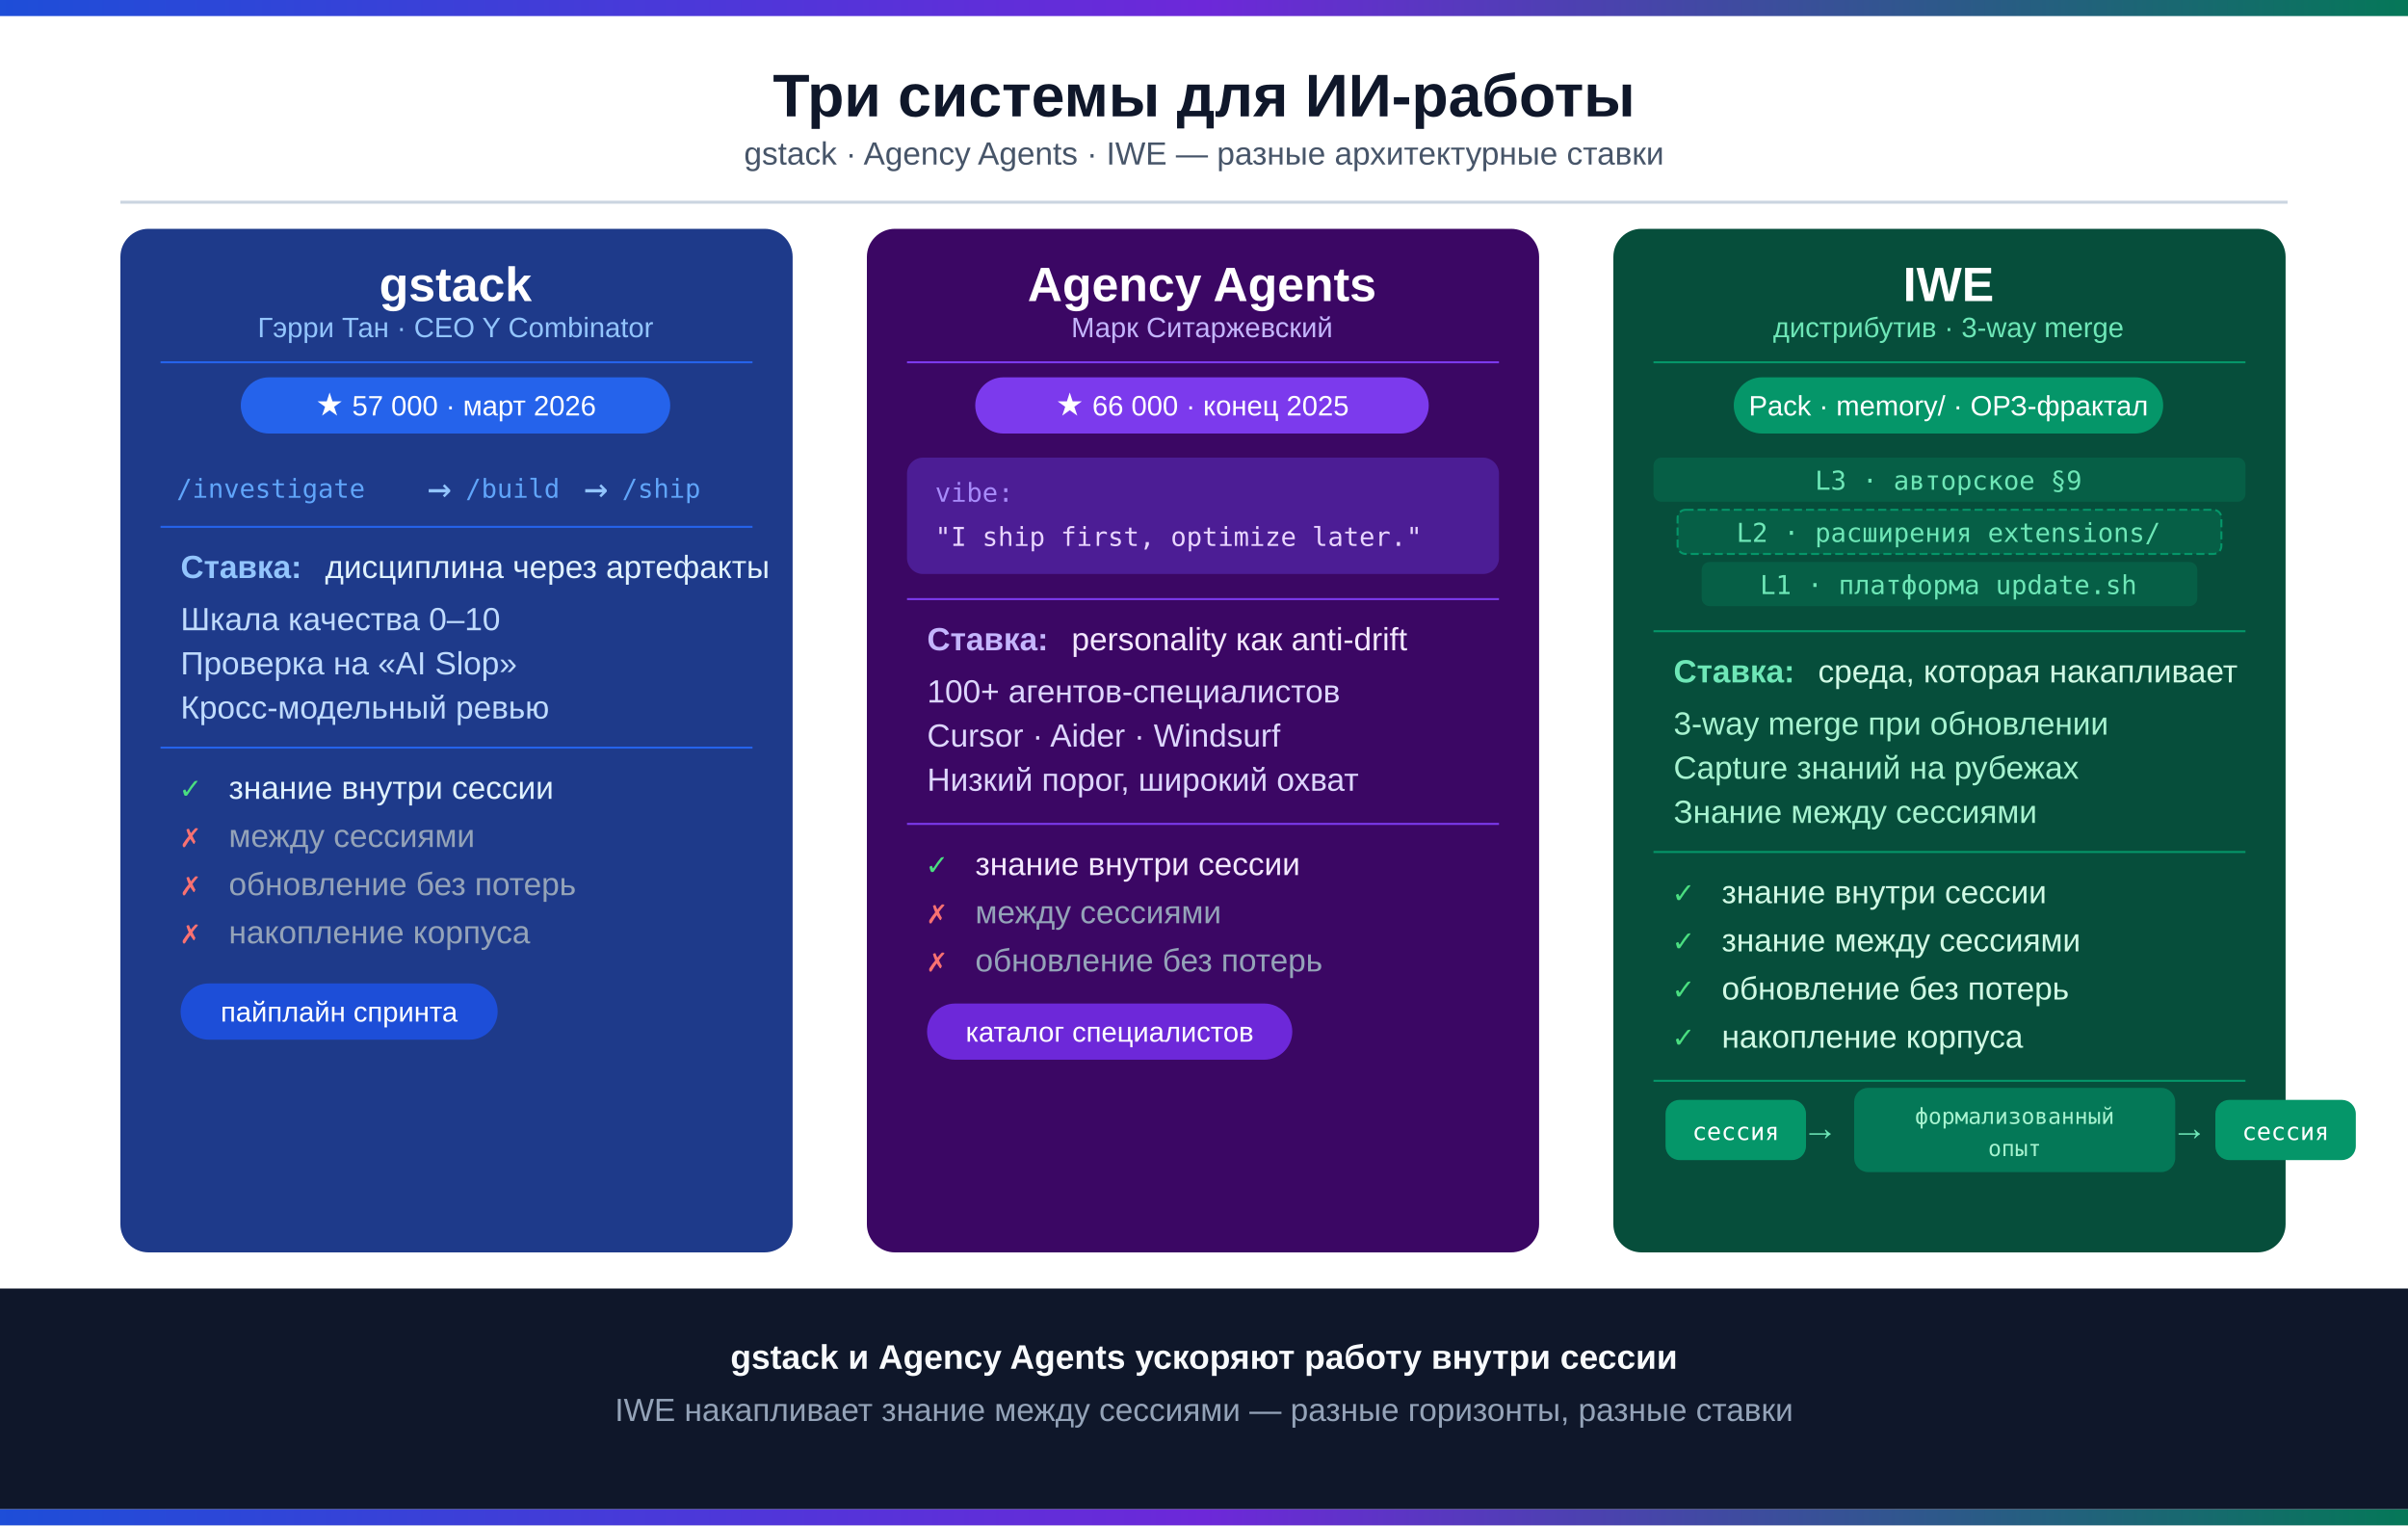
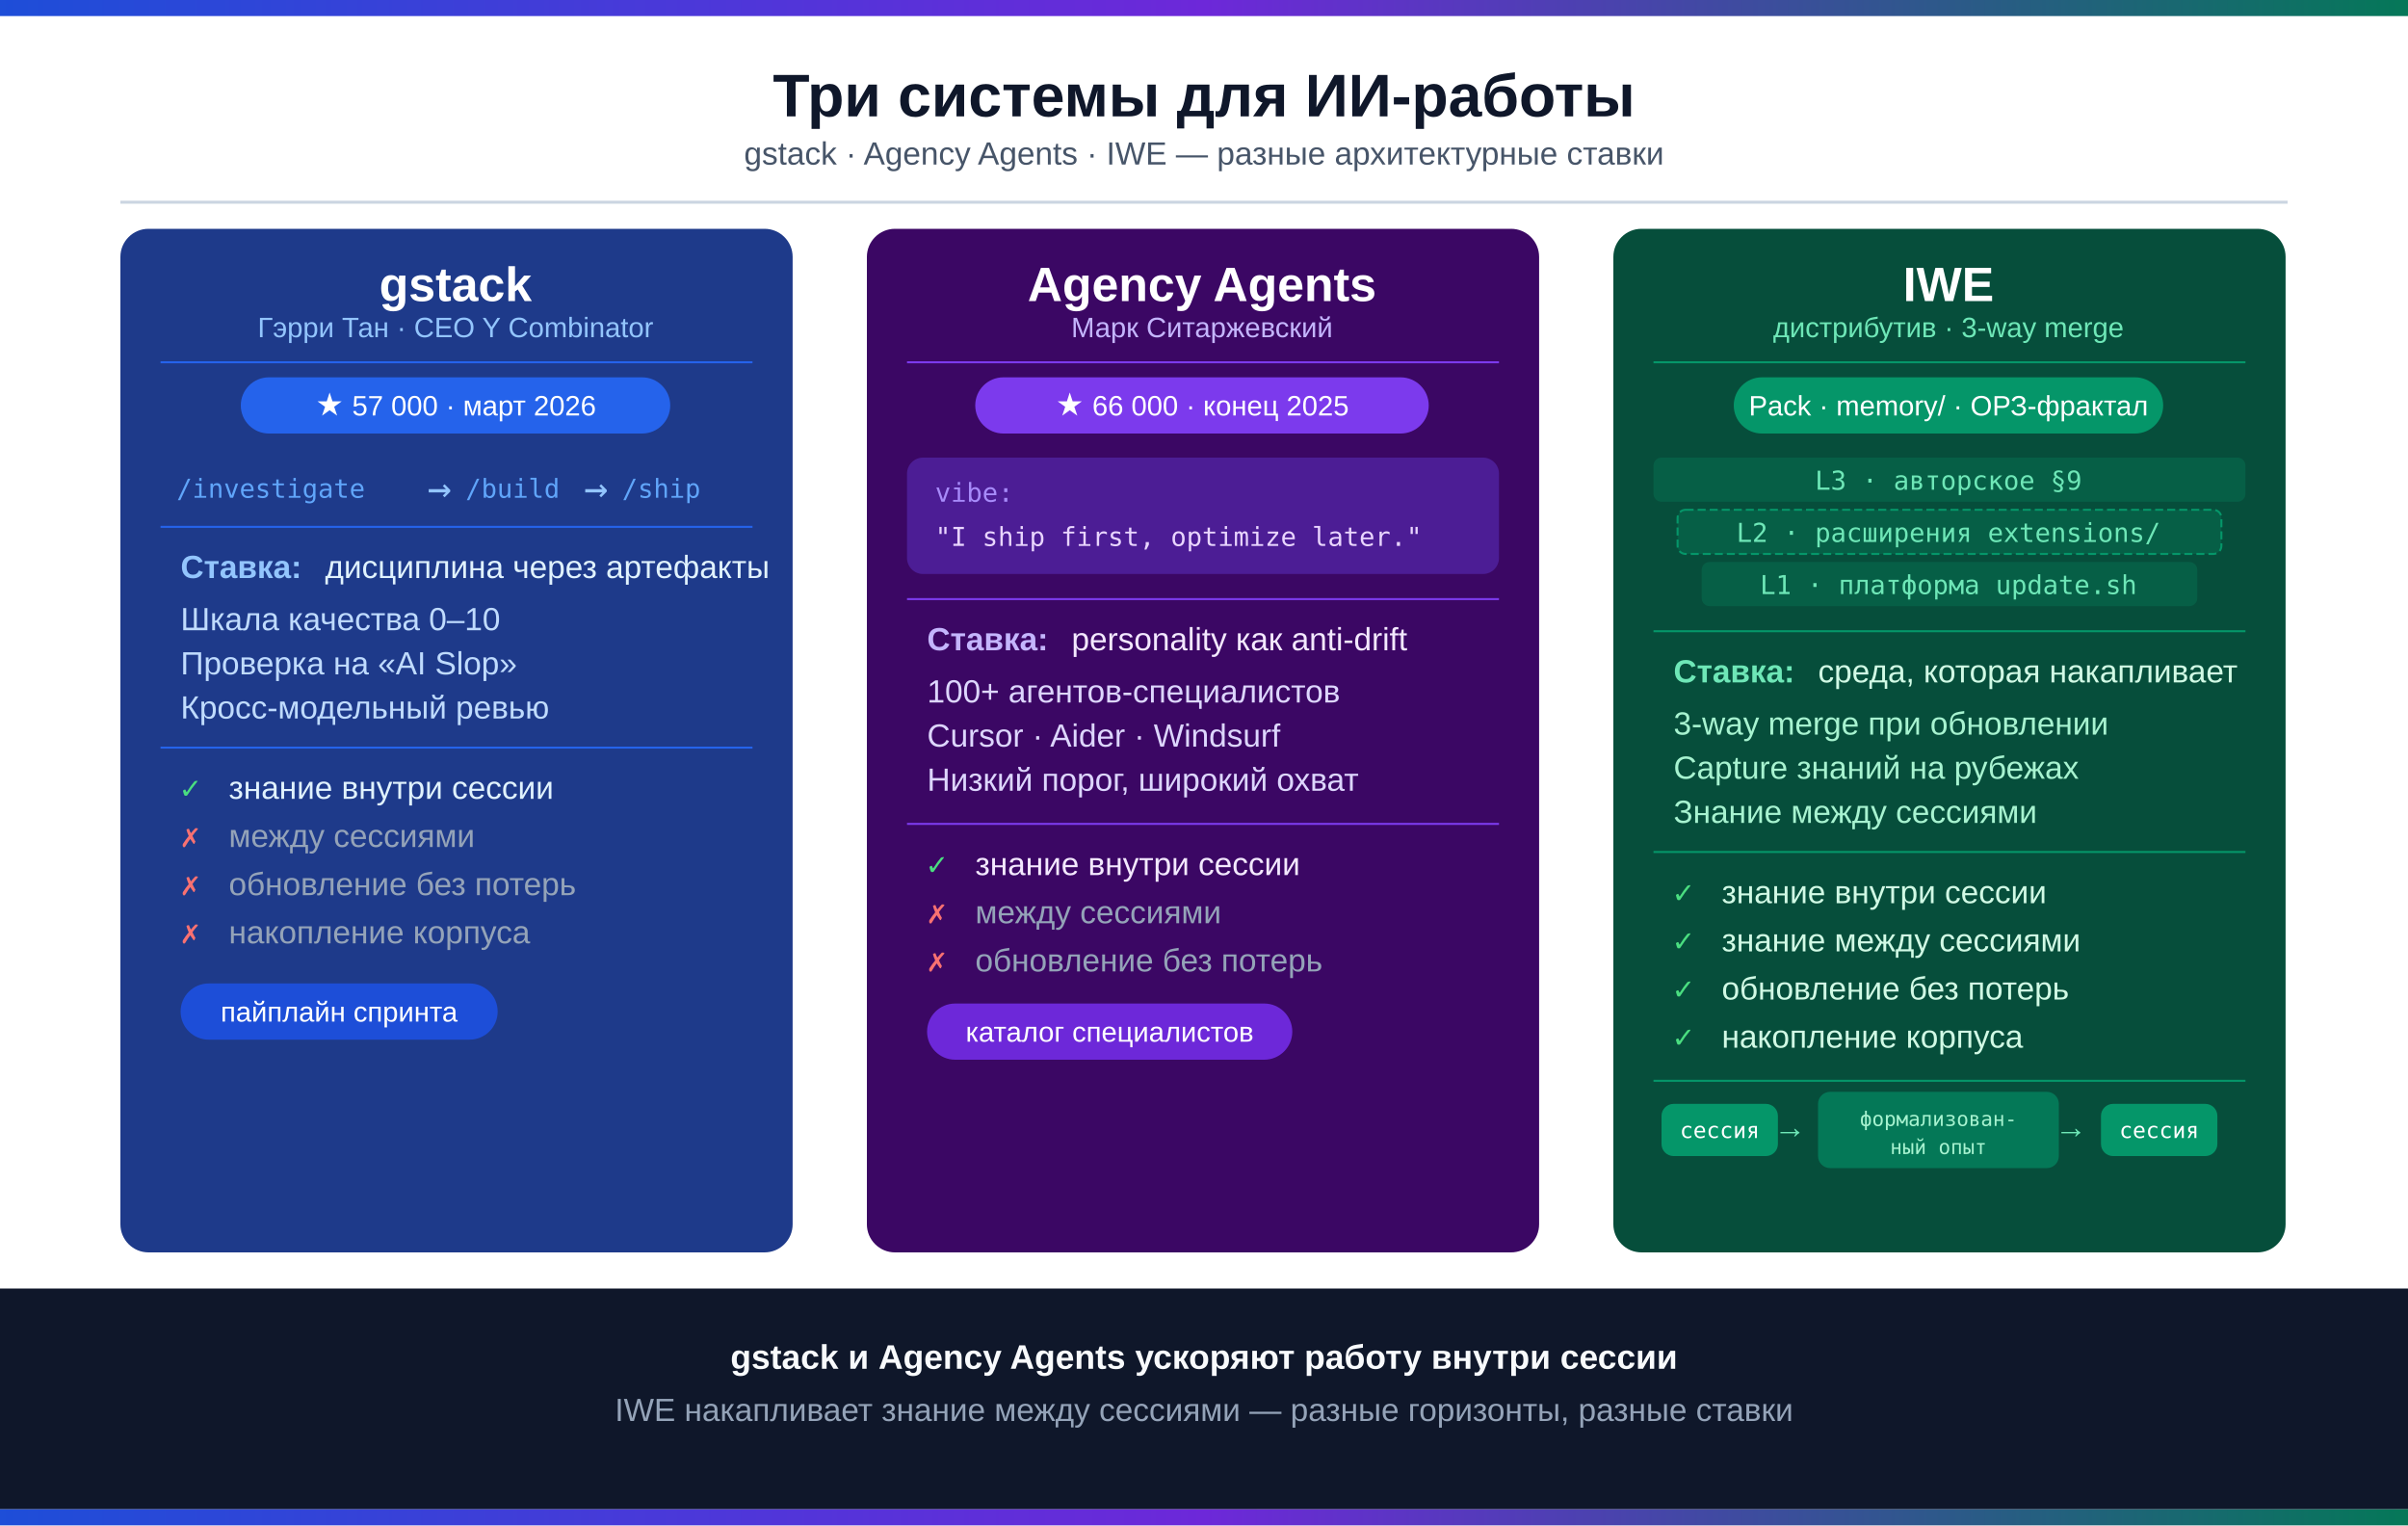
<svg xmlns="http://www.w3.org/2000/svg" viewBox="0 0 1200 760" width="1200" height="760">
  <defs>
    <linearGradient id="topbar" x1="0%" y1="0%" x2="100%" y2="0%">
      <stop offset="0%" style="stop-color:#1d4ed8" />
      <stop offset="50%" style="stop-color:#6d28d9" />
      <stop offset="100%" style="stop-color:#047857" />
    </linearGradient>
  </defs>
  <rect width="1200" height="760" fill="#ffffff" />
  <rect x="0" y="0" width="1200" height="8" fill="url(#topbar)" />
  <text x="600" y="58" font-family="'SF Pro Display','Helvetica Neue',Arial,sans-serif" font-size="30" font-weight="bold" fill="#0f172a" text-anchor="middle">Три системы для ИИ-работы</text>
  <text x="600" y="82" font-family="'SF Pro Display','Helvetica Neue',Arial,sans-serif" font-size="16" fill="#475569" text-anchor="middle">gstack · Agency Agents · IWE — разные архитектурные ставки</text>
  <rect x="60" y="100" width="1080" height="1.5" fill="#cbd5e1" />
  <rect x="60" y="114" width="335" height="510" rx="14" fill="#1e3a8a" />
  <text x="227" y="150" font-family="'SF Pro Display','Helvetica Neue',Arial,sans-serif" font-size="24" font-weight="bold" fill="#ffffff" text-anchor="middle">gstack</text>
  <text x="227" y="168" font-family="'SF Pro Display','Helvetica Neue',Arial,sans-serif" font-size="14" fill="#93c5fd" text-anchor="middle">Гэрри Тан · CEO Y Combinator</text>
  <rect x="80" y="180" width="295" height="1" fill="#2563eb" />
  <rect x="120" y="188" width="214" height="28" rx="14" fill="#2563eb" />
  <text x="227" y="207" font-family="'SF Pro Display','Helvetica Neue',Arial,sans-serif" font-size="14" fill="#ffffff" text-anchor="middle">★ 57 000  ·  март 2026</text>
  <text x="88" y="248" font-family="'SF Mono','Fira Code',monospace" font-size="13" fill="#60a5fa">/investigate</text>
  <text x="213" y="250" font-family="'SF Mono','Fira Code',monospace" font-size="20" fill="#93c5fd">→</text>
  <text x="232" y="248" font-family="'SF Mono','Fira Code',monospace" font-size="13" fill="#60a5fa">/build</text>
  <text x="291" y="250" font-family="'SF Mono','Fira Code',monospace" font-size="20" fill="#93c5fd">→</text>
  <text x="310" y="248" font-family="'SF Mono','Fira Code',monospace" font-size="13" fill="#60a5fa">/ship</text>
  <rect x="80" y="262" width="295" height="1" fill="#2563eb" />
  <text x="90" y="288" font-family="'SF Pro Display','Helvetica Neue',Arial,sans-serif" font-size="16" font-weight="600" fill="#93c5fd">Ставка:</text>
  <text x="162" y="288" font-family="'SF Pro Display','Helvetica Neue',Arial,sans-serif" font-size="16" fill="#e0f2fe">дисциплина через артефакты</text>
  <text x="90" y="314" font-family="'SF Pro Display','Helvetica Neue',Arial,sans-serif" font-size="16" fill="#bfdbfe">Шкала качества 0–10</text>
  <text x="90" y="336" font-family="'SF Pro Display','Helvetica Neue',Arial,sans-serif" font-size="16" fill="#bfdbfe">Проверка на «AI Slop»</text>
  <text x="90" y="358" font-family="'SF Pro Display','Helvetica Neue',Arial,sans-serif" font-size="16" fill="#bfdbfe">Кросс-модельный ревью</text>
  <rect x="80" y="372" width="295" height="1" fill="#2563eb" />
  <text x="90" y="398" font-family="'SF Mono','Fira Code',monospace" font-size="16" fill="#4ade80">✓</text>
  <text x="114" y="398" font-family="'SF Pro Display','Helvetica Neue',Arial,sans-serif" font-size="16" fill="#e0f2fe">знание внутри сессии</text>
  <text x="90" y="422" font-family="'SF Mono','Fira Code',monospace" font-size="16" fill="#f87171">✗</text>
  <text x="114" y="422" font-family="'SF Pro Display','Helvetica Neue',Arial,sans-serif" font-size="16" fill="#94a3b8">между сессиями</text>
  <text x="90" y="446" font-family="'SF Mono','Fira Code',monospace" font-size="16" fill="#f87171">✗</text>
  <text x="114" y="446" font-family="'SF Pro Display','Helvetica Neue',Arial,sans-serif" font-size="16" fill="#94a3b8">обновление без потерь</text>
  <text x="90" y="470" font-family="'SF Mono','Fira Code',monospace" font-size="16" fill="#f87171">✗</text>
  <text x="114" y="470" font-family="'SF Pro Display','Helvetica Neue',Arial,sans-serif" font-size="16" fill="#94a3b8">накопление корпуса</text>
  <rect x="90" y="490" width="158" height="28" rx="14" fill="#1d4ed8" />
  <text x="169" y="509" font-family="'SF Pro Display','Helvetica Neue',Arial,sans-serif" font-size="14" fill="#ffffff" text-anchor="middle">пайплайн спринта</text>
  <rect x="432" y="114" width="335" height="510" rx="14" fill="#3b0764" />
  <text x="599" y="150" font-family="'SF Pro Display','Helvetica Neue',Arial,sans-serif" font-size="24" font-weight="bold" fill="#ffffff" text-anchor="middle">Agency Agents</text>
  <text x="599" y="168" font-family="'SF Pro Display','Helvetica Neue',Arial,sans-serif" font-size="14" fill="#c4b5fd" text-anchor="middle">Марк Ситаржевский</text>
  <rect x="452" y="180" width="295" height="1" fill="#7c3aed" />
  <rect x="486" y="188" width="226" height="28" rx="14" fill="#7c3aed" />
  <text x="599" y="207" font-family="'SF Pro Display','Helvetica Neue',Arial,sans-serif" font-size="14" fill="#ffffff" text-anchor="middle">★ 66 000  ·  конец 2025</text>
  <rect x="452" y="228" width="295" height="58" rx="8" fill="#4c1d95" />
  <text x="466" y="250" font-family="'SF Mono','Fira Code',monospace" font-size="13" fill="#a78bfa">vibe:</text>
  <text x="466" y="272" font-family="'SF Mono','Fira Code',monospace" font-size="13" fill="#e9d5ff">"I ship first, optimize later."</text>
  <rect x="452" y="298" width="295" height="1" fill="#7c3aed" />
  <text x="462" y="324" font-family="'SF Pro Display','Helvetica Neue',Arial,sans-serif" font-size="16" font-weight="600" fill="#c4b5fd">Ставка:</text>
  <text x="534" y="324" font-family="'SF Pro Display','Helvetica Neue',Arial,sans-serif" font-size="16" fill="#f3e8ff">personality как anti-drift</text>
  <text x="462" y="350" font-family="'SF Pro Display','Helvetica Neue',Arial,sans-serif" font-size="16" fill="#ddd6fe">100+ агентов-специалистов</text>
  <text x="462" y="372" font-family="'SF Pro Display','Helvetica Neue',Arial,sans-serif" font-size="16" fill="#ddd6fe">Cursor · Aider · Windsurf</text>
  <text x="462" y="394" font-family="'SF Pro Display','Helvetica Neue',Arial,sans-serif" font-size="16" fill="#ddd6fe">Низкий порог, широкий охват</text>
  <rect x="452" y="410" width="295" height="1" fill="#7c3aed" />
  <text x="462" y="436" font-family="'SF Mono','Fira Code',monospace" font-size="16" fill="#4ade80">✓</text>
  <text x="486" y="436" font-family="'SF Pro Display','Helvetica Neue',Arial,sans-serif" font-size="16" fill="#f3e8ff">знание внутри сессии</text>
  <text x="462" y="460" font-family="'SF Mono','Fira Code',monospace" font-size="16" fill="#f87171">✗</text>
  <text x="486" y="460" font-family="'SF Pro Display','Helvetica Neue',Arial,sans-serif" font-size="16" fill="#94a3b8">между сессиями</text>
  <text x="462" y="484" font-family="'SF Mono','Fira Code',monospace" font-size="16" fill="#f87171">✗</text>
  <text x="486" y="484" font-family="'SF Pro Display','Helvetica Neue',Arial,sans-serif" font-size="16" fill="#94a3b8">обновление без потерь</text>
  <rect x="462" y="500" width="182" height="28" rx="14" fill="#6d28d9" />
  <text x="553" y="519" font-family="'SF Pro Display','Helvetica Neue',Arial,sans-serif" font-size="14" fill="#ffffff" text-anchor="middle">каталог специалистов</text>
  <rect x="804" y="114" width="335" height="510" rx="14" fill="#064e3b" />
  <text x="971" y="150" font-family="'SF Pro Display','Helvetica Neue',Arial,sans-serif" font-size="24" font-weight="bold" fill="#ffffff" text-anchor="middle">IWE</text>
  <text x="971" y="168" font-family="'SF Pro Display','Helvetica Neue',Arial,sans-serif" font-size="14" fill="#6ee7b7" text-anchor="middle">дистрибутив · 3-way merge</text>
  <rect x="824" y="180" width="295" height="1" fill="#059669" />
  <rect x="864" y="188" width="214" height="28" rx="14" fill="#059669" />
  <text x="971" y="207" font-family="'SF Pro Display','Helvetica Neue',Arial,sans-serif" font-size="14" fill="#ffffff" text-anchor="middle">Pack · memory/ · ОРЗ-фрактал</text>
  <rect x="824" y="228" width="295" height="22" rx="4" fill="#065f46" />
  <text x="971" y="244" font-family="'SF Mono','Fira Code',monospace" font-size="13" fill="#6ee7b7" text-anchor="middle">L3 · авторское  §9</text>
  <rect x="836" y="254" width="271" height="22" rx="4" fill="#065f46" stroke="#059669" stroke-width="1" stroke-dasharray="4,2" />
  <text x="971" y="270" font-family="'SF Mono','Fira Code',monospace" font-size="13" fill="#6ee7b7" text-anchor="middle">L2 · расширения  extensions/</text>
  <rect x="848" y="280" width="247" height="22" rx="4" fill="#065f46" />
  <text x="971" y="296" font-family="'SF Mono','Fira Code',monospace" font-size="13" fill="#6ee7b7" text-anchor="middle">L1 · платформа  update.sh</text>
  <rect x="824" y="314" width="295" height="1" fill="#059669" />
  <text x="834" y="340" font-family="'SF Pro Display','Helvetica Neue',Arial,sans-serif" font-size="16" font-weight="600" fill="#6ee7b7">Ставка:</text>
  <text x="906" y="340" font-family="'SF Pro Display','Helvetica Neue',Arial,sans-serif" font-size="16" fill="#d1fae5">среда, которая накапливает</text>
  <text x="834" y="366" font-family="'SF Pro Display','Helvetica Neue',Arial,sans-serif" font-size="16" fill="#a7f3d0">3-way merge при обновлении</text>
  <text x="834" y="388" font-family="'SF Pro Display','Helvetica Neue',Arial,sans-serif" font-size="16" fill="#a7f3d0">Capture знаний на рубежах</text>
  <text x="834" y="410" font-family="'SF Pro Display','Helvetica Neue',Arial,sans-serif" font-size="16" fill="#a7f3d0">Знание между сессиями</text>
  <rect x="824" y="424" width="295" height="1" fill="#059669" />
  <text x="834" y="450" font-family="'SF Mono','Fira Code',monospace" font-size="16" fill="#4ade80">✓</text>
  <text x="858" y="450" font-family="'SF Pro Display','Helvetica Neue',Arial,sans-serif" font-size="16" fill="#d1fae5">знание внутри сессии</text>
  <text x="834" y="474" font-family="'SF Mono','Fira Code',monospace" font-size="16" fill="#4ade80">✓</text>
  <text x="858" y="474" font-family="'SF Pro Display','Helvetica Neue',Arial,sans-serif" font-size="16" fill="#d1fae5">знание между сессиями</text>
  <text x="834" y="498" font-family="'SF Mono','Fira Code',monospace" font-size="16" fill="#4ade80">✓</text>
  <text x="858" y="498" font-family="'SF Pro Display','Helvetica Neue',Arial,sans-serif" font-size="16" fill="#d1fae5">обновление без потерь</text>
  <text x="834" y="522" font-family="'SF Mono','Fira Code',monospace" font-size="16" fill="#4ade80">✓</text>
  <text x="858" y="522" font-family="'SF Pro Display','Helvetica Neue',Arial,sans-serif" font-size="16" fill="#d1fae5">накопление корпуса</text>
  <rect x="824" y="538" width="295" height="1" fill="#059669" />
-   <rect x="830" y="548" width="70" height="30" rx="7" fill="#059669" />
-   <text x="865" y="568" font-family="'SF Mono','Fira Code',monospace" font-size="12" fill="#ffffff" text-anchor="middle">сессия</text>
-   <text x="907" y="568" font-family="'SF Pro Display','Helvetica Neue',Arial,sans-serif" font-size="18" fill="#6ee7b7" text-anchor="middle">→</text>
-   <rect x="924" y="542" width="160" height="42" rx="7" fill="#047857" />
-   <text x="1004" y="560" font-family="'SF Mono','Fira Code',monospace" font-size="11" fill="#a7f3d0" text-anchor="middle">формализованный</text>
-   <text x="1004" y="576" font-family="'SF Mono','Fira Code',monospace" font-size="11" fill="#a7f3d0" text-anchor="middle">опыт</text>
-   <text x="1091" y="568" font-family="'SF Pro Display','Helvetica Neue',Arial,sans-serif" font-size="18" fill="#6ee7b7" text-anchor="middle">→</text>
-   <rect x="1104" y="548" width="70" height="30" rx="7" fill="#059669" />
-   <text x="1139" y="568" font-family="'SF Mono','Fira Code',monospace" font-size="12" fill="#ffffff" text-anchor="middle">сессия</text>
+   <rect x="828" y="550" width="58" height="26" rx="6" fill="#059669" />
+   <text x="857" y="567" font-family="'SF Mono','Fira Code',monospace" font-size="11" fill="#ffffff" text-anchor="middle">сессия</text>
+   <text x="892" y="567" font-family="'SF Pro Display','Helvetica Neue',Arial,sans-serif" font-size="16" fill="#6ee7b7" text-anchor="middle">→</text>
+   <rect x="906" y="544" width="120" height="38" rx="6" fill="#047857" />
+   <text x="966" y="561" font-family="'SF Mono','Fira Code',monospace" font-size="10" fill="#a7f3d0" text-anchor="middle">формализован-</text>
+   <text x="966" y="575" font-family="'SF Mono','Fira Code',monospace" font-size="10" fill="#a7f3d0" text-anchor="middle">ный опыт</text>
+   <text x="1032" y="567" font-family="'SF Pro Display','Helvetica Neue',Arial,sans-serif" font-size="16" fill="#6ee7b7" text-anchor="middle">→</text>
+   <rect x="1047" y="550" width="58" height="26" rx="6" fill="#059669" />
+   <text x="1076" y="567" font-family="'SF Mono','Fira Code',monospace" font-size="11" fill="#ffffff" text-anchor="middle">сессия</text>
  <rect x="0" y="642" width="1200" height="110" fill="#0f172a" />
  <text x="600" y="682" font-family="'SF Pro Display','Helvetica Neue',Arial,sans-serif" font-size="17" font-weight="600" fill="#f8fafc" text-anchor="middle">gstack и Agency Agents ускоряют работу внутри сессии</text>
  <text x="600" y="708" font-family="'SF Pro Display','Helvetica Neue',Arial,sans-serif" font-size="16" fill="#94a3b8" text-anchor="middle">IWE накапливает знание между сессиями — разные горизонты, разные ставки</text>
  <rect x="0" y="752" width="1200" height="8" fill="url(#topbar)" />
</svg>
